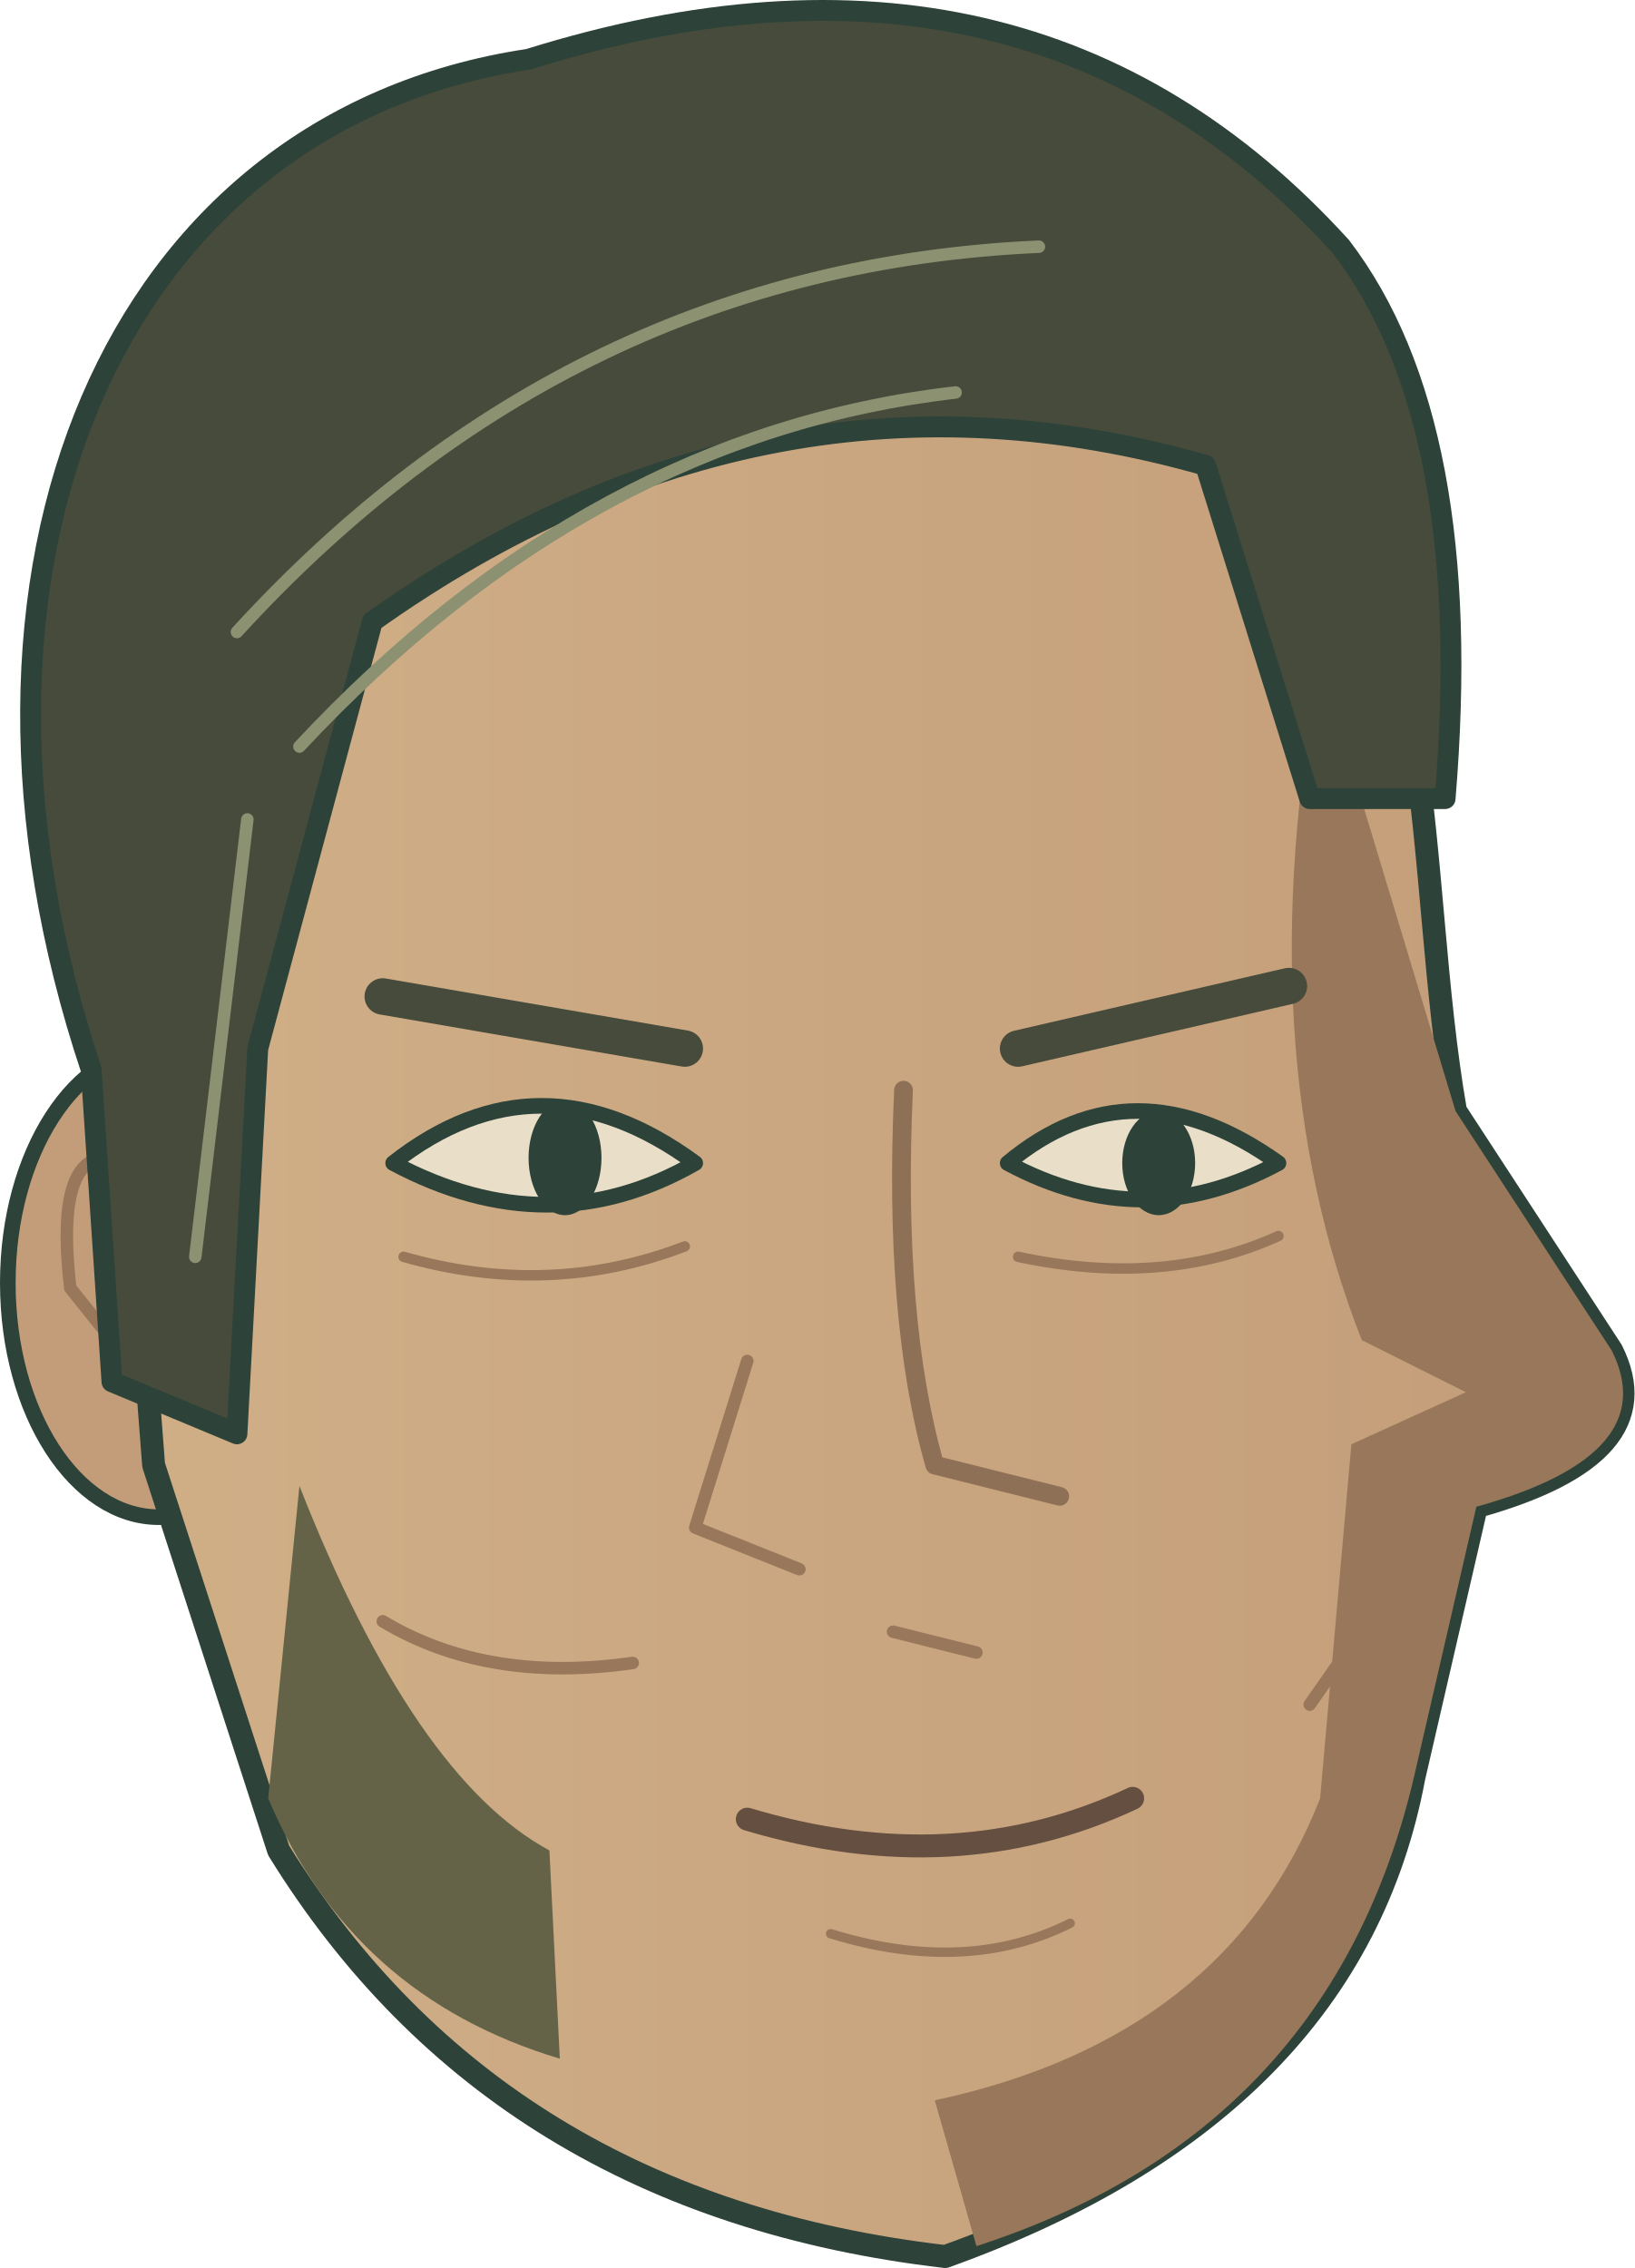
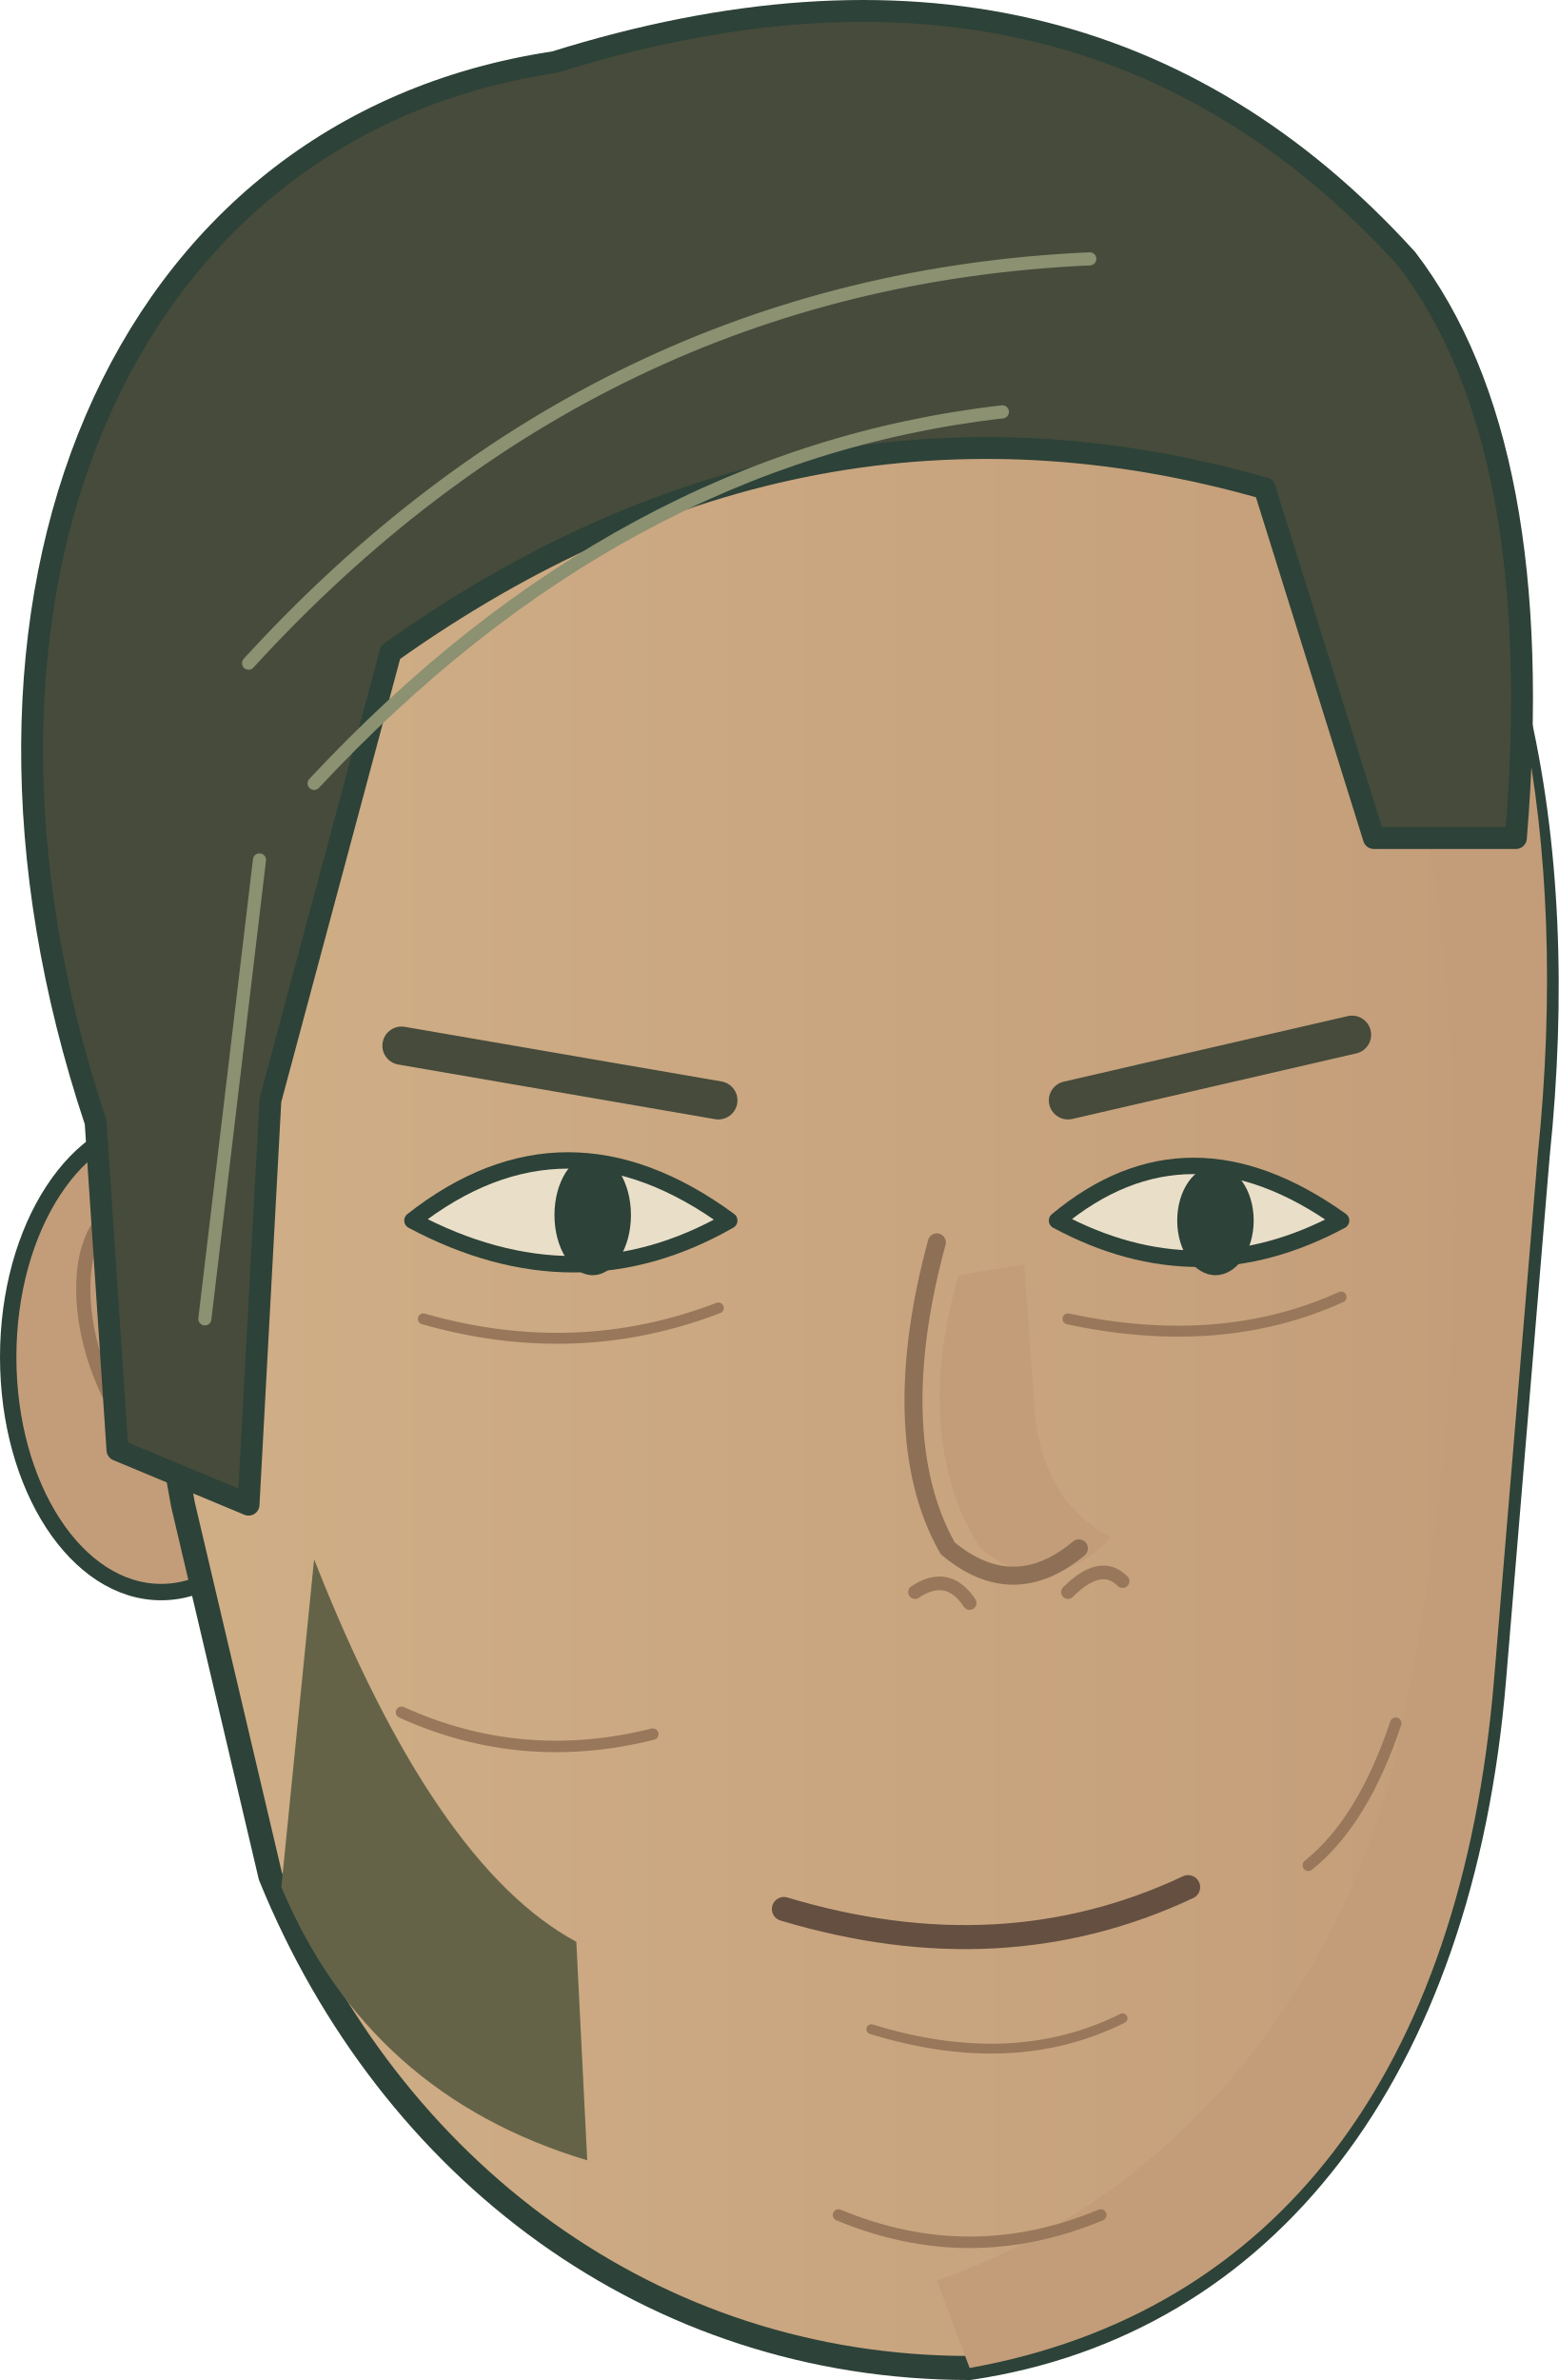
- <svg xmlns="http://www.w3.org/2000/svg" width="156.937" height="217.788" viewBox="0 0 156.937 217.788">
+ <svg xmlns="http://www.w3.org/2000/svg" width="142.669" height="217.788" viewBox="0 0 142.669 217.788">
  <defs>
-     <linearGradient id="linear-gradient-1" x1="10.75" y1="116.934" x2="155.837" y2="116.934" gradientUnits="userSpaceOnUse">
+     <linearGradient id="linear-gradient-1" x1="12.941" y1="116.916" x2="141.569" y2="116.916" gradientUnits="userSpaceOnUse">
      <stop offset="0" stop-color="#d0af87" />
      <stop offset="1" stop-color="#c39d79" />
    </linearGradient>
  </defs>
  <g id="Selection">
-     <ellipse cx="15.25" cy="123.188" rx="14.5" ry="22.5" fill="#c39d79" stroke="#2d4238" stroke-width="1.5" stroke-miterlimit="10" />
-     <path d="M21.75 34.688 C43.75 10.688 93.75 11.688 121.75 35.688 C138.75 56.688 135.75 83.688 139.75 106.688 L154.75 129.688 C158.083 136.355 153.75 141.355 141.75 144.688 L135.75 170.688 C131.75 192.021 116.75 207.354 90.75 216.688 C62.083 213.354 40.75 200.354 26.75 177.688 L14.75 140.688 L10.75 88.688 Z" fill="url(#linear-gradient-1)" stroke="#2d4238" stroke-width="2.2" stroke-linecap="round" stroke-linejoin="round" />
-     <path d="M126.75 63.688 C122.083 88.355 123.417 110.02 130.75 128.688 L140.75 133.688 L129.75 138.688 L126.75 172.688 C120.75 188.021 108.417 197.688 89.75 201.688 L93.75 215.688 C116.417 208.354 130.417 193.354 135.75 170.688 L141.75 144.688 C153.75 141.355 158.083 136.355 154.75 129.688 L139.75 106.688 Z" fill="#98775a" />
-     <path d="M14.75 112.688 C8.083 108.688 5.417 112.355 6.75 123.688 L14.75 133.688 M71.75 130.688 L66.75 146.688 L76.75 150.688 M132.75 153.688 L125.75 163.688 M36.75 155.688 C43.417 159.688 51.417 161.021 60.75 159.688" fill="none" stroke="#98775a" stroke-width="1.2" stroke-linecap="round" stroke-linejoin="round" />
-     <path d="M86.75 104.688 C86.083 119.355 87.083 131.355 89.75 140.688 L101.75 143.688" fill="none" stroke="#8d7055" stroke-width="1.8" stroke-linecap="round" stroke-linejoin="round" />
-     <line x1="85.75" y1="156.688" x2="93.75" y2="158.688" fill="none" stroke="#98775a" stroke-width="1.2" stroke-linecap="round" stroke-linejoin="round" />
-     <path d="M8.75 102.688 C-7.25 54.688 10.75 11.688 50.75 5.688 C82.75 -4.312 108.75 1.688 128.75 23.688 C137.417 35.02 140.75 52.688 138.75 76.688 L125.75 76.688 L115.75 44.688 C87.75 36.688 61.083 41.688 35.75 59.688 L24.75 100.688 L22.75 137.688 L10.75 132.688 Z" fill="#464b3b" stroke="#2d4238" stroke-width="2" stroke-linecap="round" stroke-linejoin="round" />
-     <path d="M22.75 60.688 C44.083 37.355 69.75 25.02 99.75 23.688 M28.75 71.688 C47.417 51.688 68.417 40.355 91.75 37.688 M23.75 78.688 L18.75 120.688" fill="none" stroke="#8b9171" stroke-width="1.2" stroke-linecap="round" stroke-linejoin="round" />
-     <path d="M28.75 142.688 C36.083 161.354 44.083 173.021 52.75 177.688 L53.75 197.688 C40.417 193.688 31.083 185.354 25.75 172.688 Z" fill="#646348" />
-     <path d="M37.75 111.688 C47.083 104.355 56.75 104.355 66.75 111.688 C57.417 117.02 47.75 117.02 37.75 111.688 Z" fill="#e9dfc8" stroke="#2d4238" stroke-width="1.5" stroke-linecap="round" stroke-linejoin="round" />
+     <g id="oreja_visible">
+       <ellipse cx="14.75" cy="124.188" rx="14" ry="21.5" fill="#c39d79" stroke="#2d4238" stroke-width="1.5" stroke-miterlimit="10" />
+       <path d="M16.75 111.688 C4.75 104.688 4.75 126.688 15.75 134.688 M14.75 115.688 C11.417 119.021 11.75 122.354 15.75 125.688" fill="none" stroke="#98775a" stroke-width="1.3" stroke-linecap="round" stroke-linejoin="round" />
+     </g>
+     <g id="rostro_base">
+       <path d="M24.75 36.688 C43.75 13.688 95.75 9.688 121.75 31.688 C138.75 49.688 143.75 76.688 140.75 105.688 L136.75 153.688 C133.75 189.688 115.75 212.688 88.75 216.688 C59.75 216.688 35.75 198.688 24.75 171.688 L16.75 137.688 C10.75 105.688 10.75 65.688 24.75 36.688 Z" fill="url(#linear-gradient-1)" stroke="#2d4238" stroke-width="2.2" stroke-linecap="round" stroke-linejoin="round" />
+       <path d="M127.75 60.688 C134.75 89.688 134.75 126.688 128.75 155.688 C124.75 179.688 108.75 200.688 85.75 208.688 L88.75 216.688 C116.75 211.688 133.75 189.688 136.75 153.688 L140.75 105.688 C143.75 76.688 138.75 50.688 126.75 38.688 Z" fill="#c39d79" />
+       <path d="M36.75 156.688 C44.083 160.021 51.75 160.688 59.75 158.688 M127.75 157.688 C125.75 163.688 123.083 168.021 119.75 170.688 M76.75 202.688 C84.75 206.021 92.75 206.021 100.75 202.688" fill="none" stroke="#98775a" stroke-width="1.05" stroke-linecap="round" stroke-linejoin="round" />
+     </g>
+     <g id="nariz_central">
+       <path d="M87.75 116.688 C84.75 126.688 85.75 135.688 89.75 141.688 C93.75 145.021 97.75 144.688 101.75 140.688 C97.75 138.688 95.417 135.021 94.75 129.688 L93.75 115.688 Z" fill="#c39d79" />
+       <path d="M85.75 113.688 C82.75 124.688 82.75 134.688 86.75 141.688 C90.75 145.021 94.75 145.021 98.75 141.688" fill="none" stroke="#8d7055" stroke-width="1.65" stroke-linecap="round" stroke-linejoin="round" />
+       <path d="M83.75 145.688 C85.75 144.354 87.417 144.688 88.75 146.688 M97.75 145.688 C99.75 143.688 101.417 143.354 102.75 144.688" fill="none" stroke="#98775a" stroke-width="1.25" stroke-linecap="round" stroke-linejoin="round" />
+     </g>
+     <g id="cabello">
+       <path d="M8.75 102.688 C-7.25 54.688 10.75 11.688 50.75 5.688 C82.75 -4.312 108.75 1.688 128.75 23.688 C137.417 35.021 140.75 52.688 138.75 76.688 L125.75 76.688 L115.75 44.688 C87.75 36.688 61.083 41.688 35.75 59.688 L24.75 100.688 L22.75 137.688 L10.75 132.688 Z" fill="#464b3b" stroke="#2d4238" stroke-width="2" stroke-linecap="round" stroke-linejoin="round" />
+       <path d="M22.75 60.688 C44.083 37.354 69.75 25.021 99.75 23.688 M28.75 71.688 C47.417 51.688 68.417 40.354 91.75 37.688 M23.75 78.688 L18.75 120.688" fill="none" stroke="#8b9171" stroke-width="1.2" stroke-linecap="round" stroke-linejoin="round" />
+       <path d="M28.75 142.688 C36.083 161.354 44.083 173.021 52.75 177.688 L53.75 197.688 C40.417 193.688 31.083 185.354 25.75 172.688 Z" fill="#646348" />
+     </g>
+     <path d="M37.75 111.688 C47.083 104.354 56.75 104.354 66.75 111.688 C57.417 117.021 47.75 117.021 37.75 111.688 Z" fill="#e9dfc8" stroke="#2d4238" stroke-width="1.5" stroke-linecap="round" stroke-linejoin="round" />
    <ellipse cx="54.25" cy="111.188" rx="3.5" ry="5.5" fill="#2d4238" />
-     <path d="M96.75 111.688 C104.75 105.02 113.417 105.02 122.75 111.688 C114.083 116.355 105.417 116.355 96.75 111.688 Z" fill="#e9dfc8" stroke="#2d4238" stroke-width="1.5" stroke-linecap="round" stroke-linejoin="round" />
+     <path d="M96.75 111.688 C104.75 105.021 113.417 105.021 122.75 111.688 C114.083 116.354 105.417 116.354 96.75 111.688 Z" fill="#e9dfc8" stroke="#2d4238" stroke-width="1.5" stroke-linecap="round" stroke-linejoin="round" />
    <ellipse cx="111.25" cy="111.688" rx="3.5" ry="5" fill="#2d4238" />
-     <path d="M38.75 120.688 C48.083 123.355 57.083 123.02 65.75 119.688 M97.75 120.688 C107.083 122.688 115.417 122.02 122.75 118.688" fill="none" stroke="#98775a" stroke-linecap="round" stroke-linejoin="round" />
+     <path d="M38.75 120.688 C48.083 123.354 57.083 123.021 65.75 119.688 M97.75 120.688 C107.083 122.688 115.417 122.021 122.75 118.688" fill="none" stroke="#98775a" stroke-linecap="round" stroke-linejoin="round" />
    <path d="M36.75 95.688 L65.75 100.688 M97.75 100.688 L123.75 94.688" fill="none" stroke="#464b3b" stroke-width="3.5" stroke-linecap="round" stroke-linejoin="round" />
    <path d="M71.75 174.688 C85.083 178.688 97.417 178.021 108.75 172.688" fill="none" stroke="#644f40" stroke-width="2.2" stroke-linecap="round" stroke-linejoin="round" />
    <path d="M79.75 185.688 C88.417 188.354 96.083 188.021 102.75 184.688" fill="none" stroke="#98775a" stroke-width="0.9" stroke-linecap="round" stroke-linejoin="round" />
  </g>
</svg>
